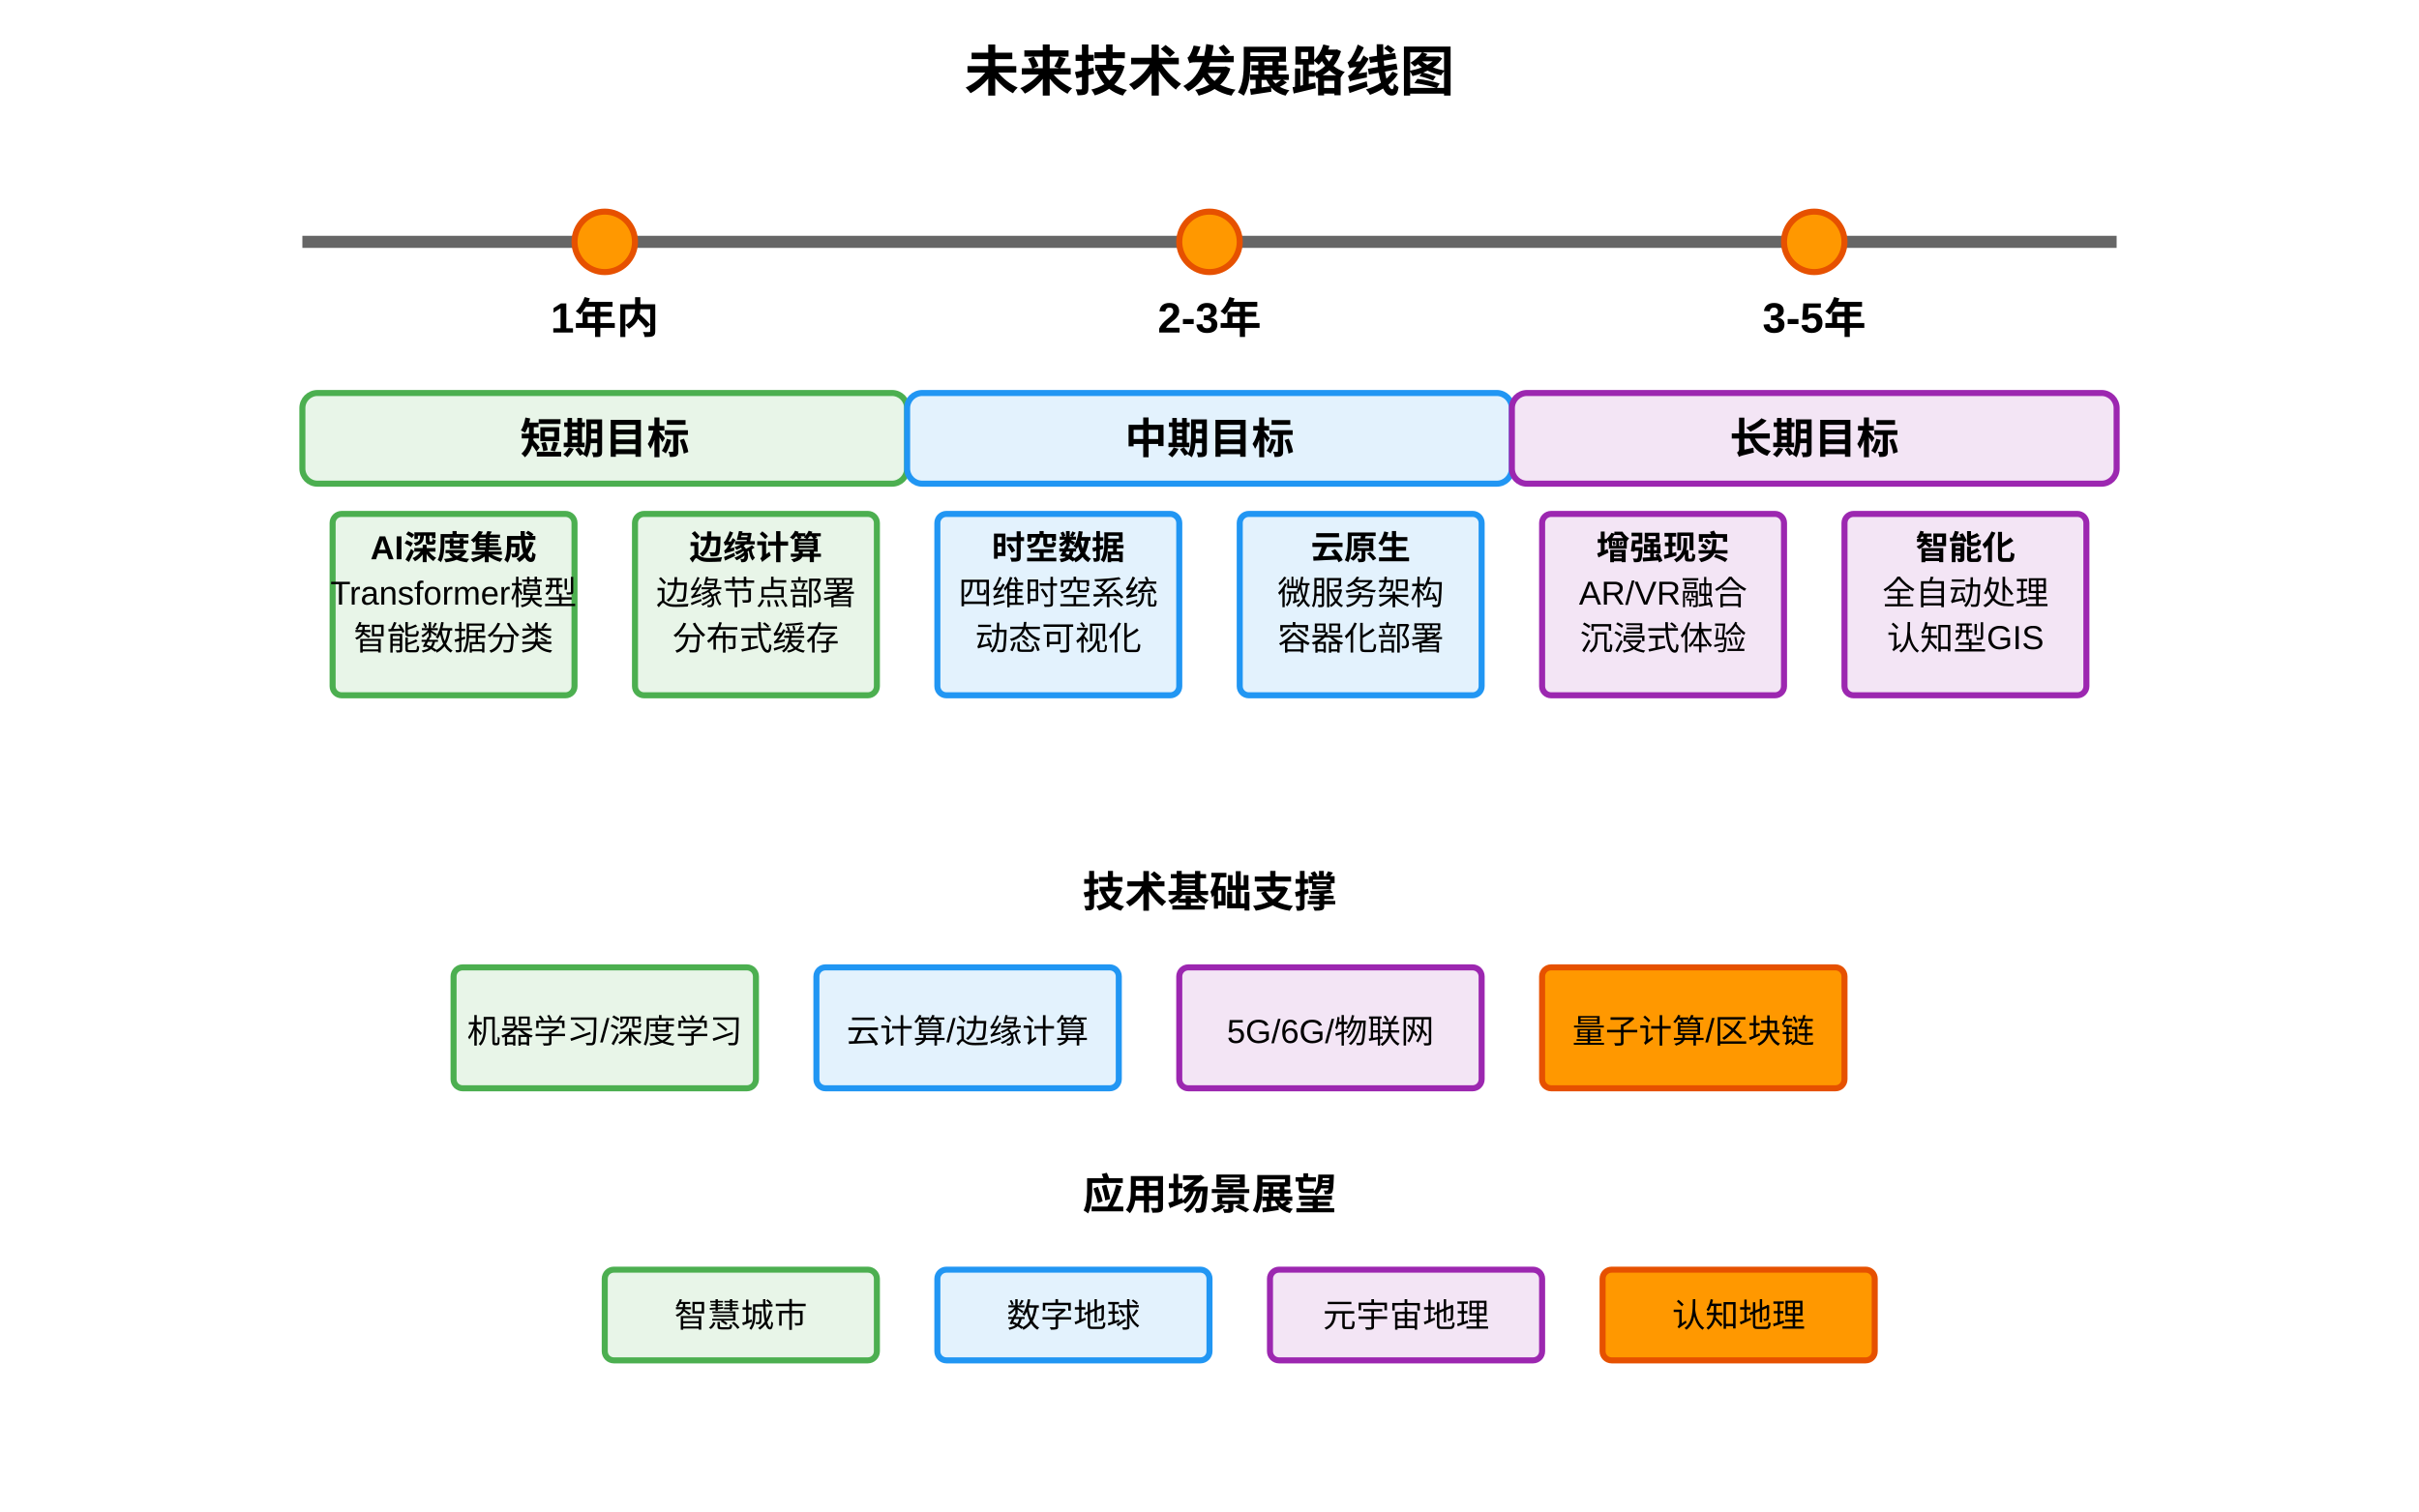
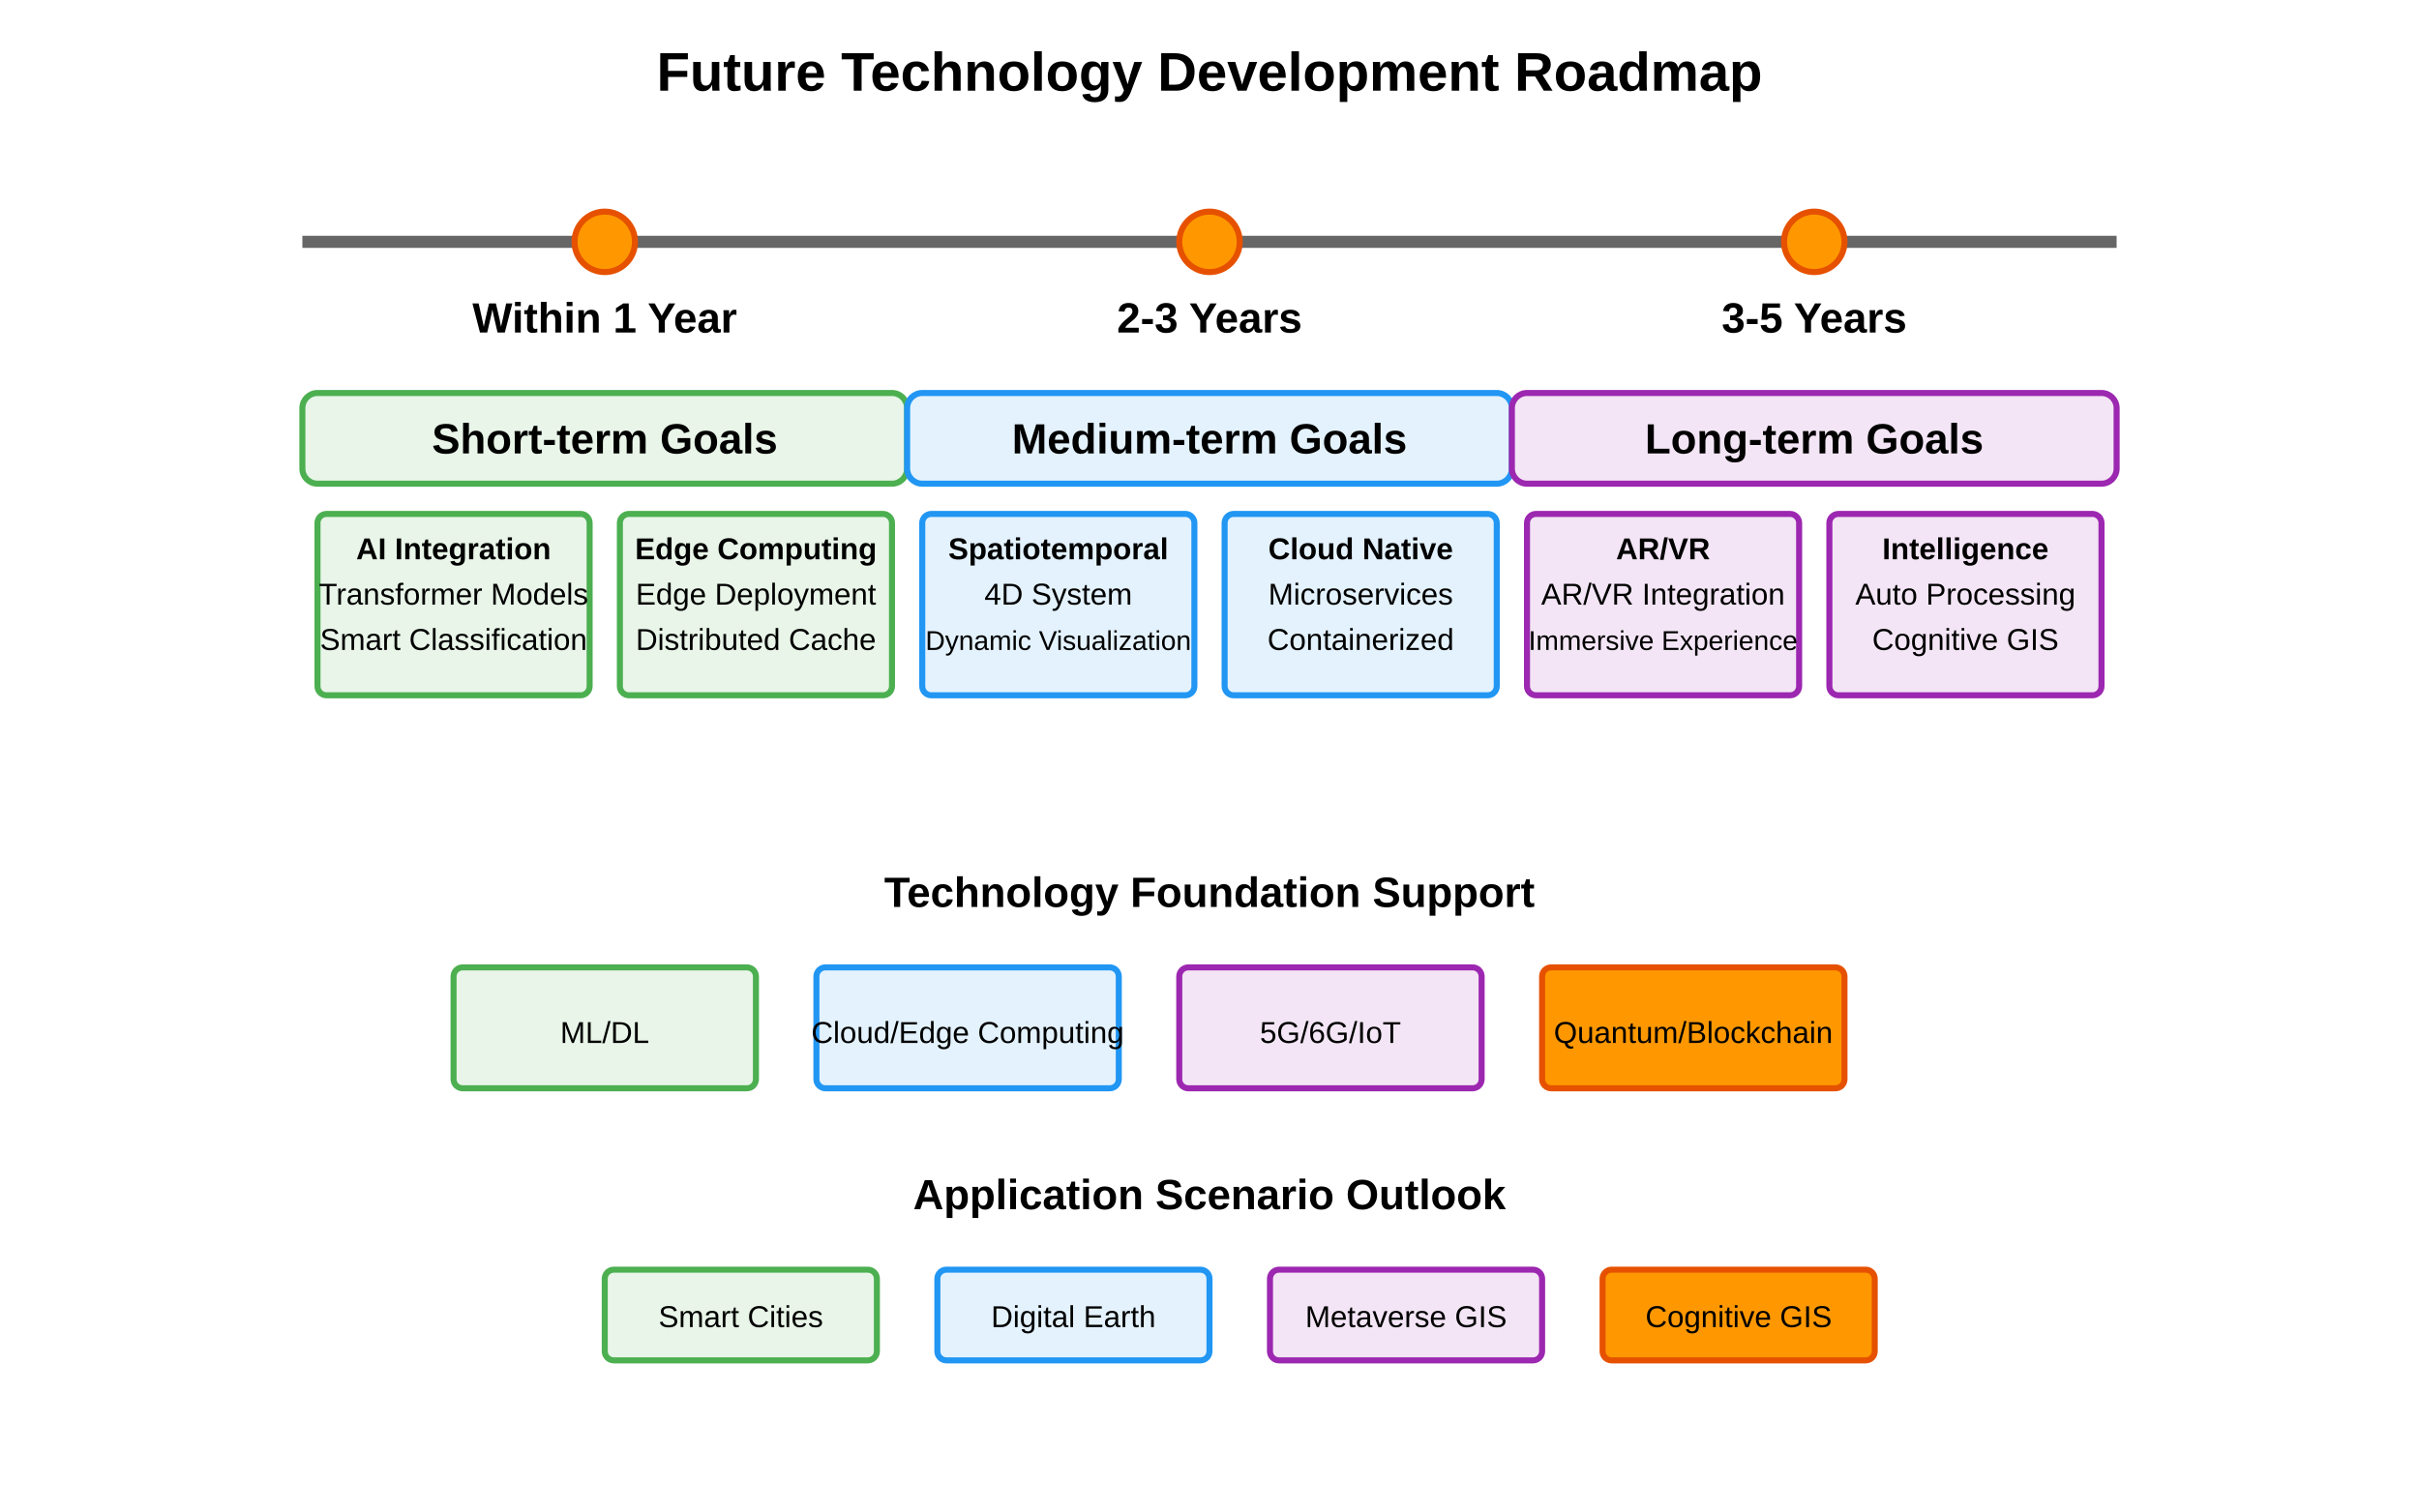
<svg xmlns="http://www.w3.org/2000/svg" width="800" height="500">
  <defs>
    <style>
      .title { font-family: Arial, sans-serif; font-size: 18px; font-weight: bold; }
      .phase-title { font-family: Arial, sans-serif; font-size: 14px; font-weight: bold; }
-       .text { font-family: Arial, sans-serif; font-size: 11px; }
+       .text { font-family: Arial, sans-serif; font-size: 10px; }
+       .textlv { font-family: Arial, sans-serif; font-size: 9px; }
      .short-term { fill: #e8f5e8; stroke: #4caf50; stroke-width: 2; }
      .medium-term { fill: #e3f2fd; stroke: #2196f3; stroke-width: 2; }
      .long-term { fill: #f3e5f5; stroke: #9c27b0; stroke-width: 2; }
      .timeline { stroke: #666; stroke-width: 4; }
      .milestone { fill: #ff9800; stroke: #e65100; stroke-width: 2; }
    </style>
  </defs>
-   <text x="400" y="30" class="title" text-anchor="middle">未来技术发展路线图</text>
+   <text x="400" y="30" class="title" text-anchor="middle">Future Technology Development Roadmap</text>
  <line x1="100" y1="80" x2="700" y2="80" class="timeline" />
  <circle cx="200" cy="80" r="10" class="milestone" />
  <circle cx="400" cy="80" r="10" class="milestone" />
  <circle cx="600" cy="80" r="10" class="milestone" />
-   <text x="200" y="110" class="phase-title" text-anchor="middle">1年内</text>
-   <text x="400" y="110" class="phase-title" text-anchor="middle">2-3年</text>
-   <text x="600" y="110" class="phase-title" text-anchor="middle">3-5年</text>
+   <text x="200" y="110" class="phase-title" text-anchor="middle">Within 1 Year</text>
+   <text x="400" y="110" class="phase-title" text-anchor="middle">2-3 Years</text>
+   <text x="600" y="110" class="phase-title" text-anchor="middle">3-5 Years</text>
  <g transform="translate(100, 130)">
    <rect x="0" y="0" width="200" height="30" class="short-term" rx="5" />
-     <text x="100" y="20" class="phase-title" text-anchor="middle">短期目标</text>
-     <rect x="10" y="40" width="80" height="60" class="short-term" rx="3" />
-     <text x="50" y="55" class="text" text-anchor="middle" font-weight="bold">AI深度集成</text>
-     <text x="50" y="70" class="text" text-anchor="middle">Transformer模型</text>
-     <text x="50" y="85" class="text" text-anchor="middle">智能数据分类</text>
-     <rect x="110" y="40" width="80" height="60" class="short-term" rx="3" />
-     <text x="150" y="55" class="text" text-anchor="middle" font-weight="bold">边缘计算</text>
-     <text x="150" y="70" class="text" text-anchor="middle">边缘节点部署</text>
-     <text x="150" y="85" class="text" text-anchor="middle">分布式缓存</text>
+     <text x="100" y="20" class="phase-title" text-anchor="middle">Short-term Goals</text>
+     <rect x="5" y="40" width="90" height="60" class="short-term" rx="3" />
+     <text x="50" y="55" class="text" text-anchor="middle" font-weight="bold">AI Integration</text>
+     <text x="50" y="70" class="text" text-anchor="middle">Transformer Models</text>
+     <text x="50" y="85" class="text" text-anchor="middle">Smart Classification</text>
+     <rect x="105" y="40" width="90" height="60" class="short-term" rx="3" />
+     <text x="150" y="55" class="text" text-anchor="middle" font-weight="bold">Edge Computing</text>
+     <text x="150" y="70" class="text" text-anchor="middle">Edge Deployment</text>
+     <text x="150" y="85" class="text" text-anchor="middle">Distributed Cache</text>
  </g>
  <g transform="translate(300, 130)">
    <rect x="0" y="0" width="200" height="30" class="medium-term" rx="5" />
-     <text x="100" y="20" class="phase-title" text-anchor="middle">中期目标</text>
-     <rect x="10" y="40" width="80" height="60" class="medium-term" rx="3" />
-     <text x="50" y="55" class="text" text-anchor="middle" font-weight="bold">时空数据</text>
-     <text x="50" y="70" class="text" text-anchor="middle">四维时空系统</text>
-     <text x="50" y="85" class="text" text-anchor="middle">动态可视化</text>
-     <rect x="110" y="40" width="80" height="60" class="medium-term" rx="3" />
-     <text x="150" y="55" class="text" text-anchor="middle" font-weight="bold">云原生</text>
-     <text x="150" y="70" class="text" text-anchor="middle">微服务架构</text>
-     <text x="150" y="85" class="text" text-anchor="middle">容器化部署</text>
+     <text x="100" y="20" class="phase-title" text-anchor="middle">Medium-term Goals</text>
+     <rect x="5" y="40" width="90" height="60" class="medium-term" rx="3" />
+     <text x="50" y="55" class="text" text-anchor="middle" font-weight="bold">Spatiotemporal</text>
+     <text x="50" y="70" class="text" text-anchor="middle">4D System</text>
+     <text x="50" y="85" class="textlv" text-anchor="middle">Dynamic Visualization</text>
+     <rect x="105" y="40" width="90" height="60" class="medium-term" rx="3" />
+     <text x="150" y="55" class="text" text-anchor="middle" font-weight="bold">Cloud Native</text>
+     <text x="150" y="70" class="text" text-anchor="middle">Microservices</text>
+     <text x="150" y="85" class="text" text-anchor="middle">Containerized</text>
  </g>
  <g transform="translate(500, 130)">
    <rect x="0" y="0" width="200" height="30" class="long-term" rx="5" />
-     <text x="100" y="20" class="phase-title" text-anchor="middle">长期目标</text>
-     <rect x="10" y="40" width="80" height="60" class="long-term" rx="3" />
-     <text x="50" y="55" class="text" text-anchor="middle" font-weight="bold">增强现实</text>
-     <text x="50" y="70" class="text" text-anchor="middle">AR/VR融合</text>
-     <text x="50" y="85" class="text" text-anchor="middle">沉浸式体验</text>
-     <rect x="110" y="40" width="80" height="60" class="long-term" rx="3" />
-     <text x="150" y="55" class="text" text-anchor="middle" font-weight="bold">智能化</text>
-     <text x="150" y="70" class="text" text-anchor="middle">全自动处理</text>
-     <text x="150" y="85" class="text" text-anchor="middle">认知型GIS</text>
+     <text x="100" y="20" class="phase-title" text-anchor="middle">Long-term Goals</text>
+     <rect x="5" y="40" width="90" height="60" class="long-term" rx="3" />
+     <text x="50" y="55" class="text" text-anchor="middle" font-weight="bold">AR/VR</text>
+     <text x="50" y="70" class="text" text-anchor="middle">AR/VR Integration</text>
+     <text x="50" y="85" class="textlv" text-anchor="middle">Immersive Experience</text>
+     <rect x="105" y="40" width="90" height="60" class="long-term" rx="3" />
+     <text x="150" y="55" class="text" text-anchor="middle" font-weight="bold">Intelligence</text>
+     <text x="150" y="70" class="text" text-anchor="middle">Auto Processing</text>
+     <text x="150" y="85" class="text" text-anchor="middle">Cognitive GIS</text>
  </g>
  <g transform="translate(150, 280)">
-     <text x="250" y="20" class="phase-title" text-anchor="middle">技术基础支撑</text>
+     <text x="250" y="20" class="phase-title" text-anchor="middle">Technology Foundation Support</text>
    <rect x="0" y="40" width="100" height="40" class="short-term" rx="3" />
-     <text x="50" y="65" class="text" text-anchor="middle">机器学习/深度学习</text>
+     <text x="50" y="65" class="text" text-anchor="middle">ML/DL</text>
    <rect x="120" y="40" width="100" height="40" class="medium-term" rx="3" />
-     <text x="170" y="65" class="text" text-anchor="middle">云计算/边缘计算</text>
+     <text x="170" y="65" class="text" text-anchor="middle">Cloud/Edge Computing</text>
    <rect x="240" y="40" width="100" height="40" class="long-term" rx="3" />
-     <text x="290" y="65" class="text" text-anchor="middle">5G/6G/物联网</text>
+     <text x="290" y="65" class="text" text-anchor="middle">5G/6G/IoT</text>
    <rect x="360" y="40" width="100" height="40" class="milestone" rx="3" />
-     <text x="410" y="65" class="text" text-anchor="middle">量子计算/区块链</text>
+     <text x="410" y="65" class="text" text-anchor="middle">Quantum/Blockchain</text>
  </g>
  <g transform="translate(200, 380)">
-     <text x="200" y="20" class="phase-title" text-anchor="middle">应用场景展望</text>
+     <text x="200" y="20" class="phase-title" text-anchor="middle">Application Scenario Outlook</text>
    <rect x="0" y="40" width="90" height="30" class="short-term" rx="3" />
-     <text x="45" y="59" class="text" text-anchor="middle">智慧城市</text>
+     <text x="45" y="59" class="text" text-anchor="middle">Smart Cities</text>
    <rect x="110" y="40" width="90" height="30" class="medium-term" rx="3" />
-     <text x="155" y="59" class="text" text-anchor="middle">数字地球</text>
+     <text x="155" y="59" class="text" text-anchor="middle">Digital Earth</text>
    <rect x="220" y="40" width="90" height="30" class="long-term" rx="3" />
-     <text x="265" y="59" class="text" text-anchor="middle">元宇宙地理</text>
+     <text x="265" y="59" class="text" text-anchor="middle">Metaverse GIS</text>
    <rect x="330" y="40" width="90" height="30" class="milestone" rx="3" />
-     <text x="375" y="59" class="text" text-anchor="middle">认知地理</text>
+     <text x="375" y="59" class="text" text-anchor="middle">Cognitive GIS</text>
  </g>
</svg>
